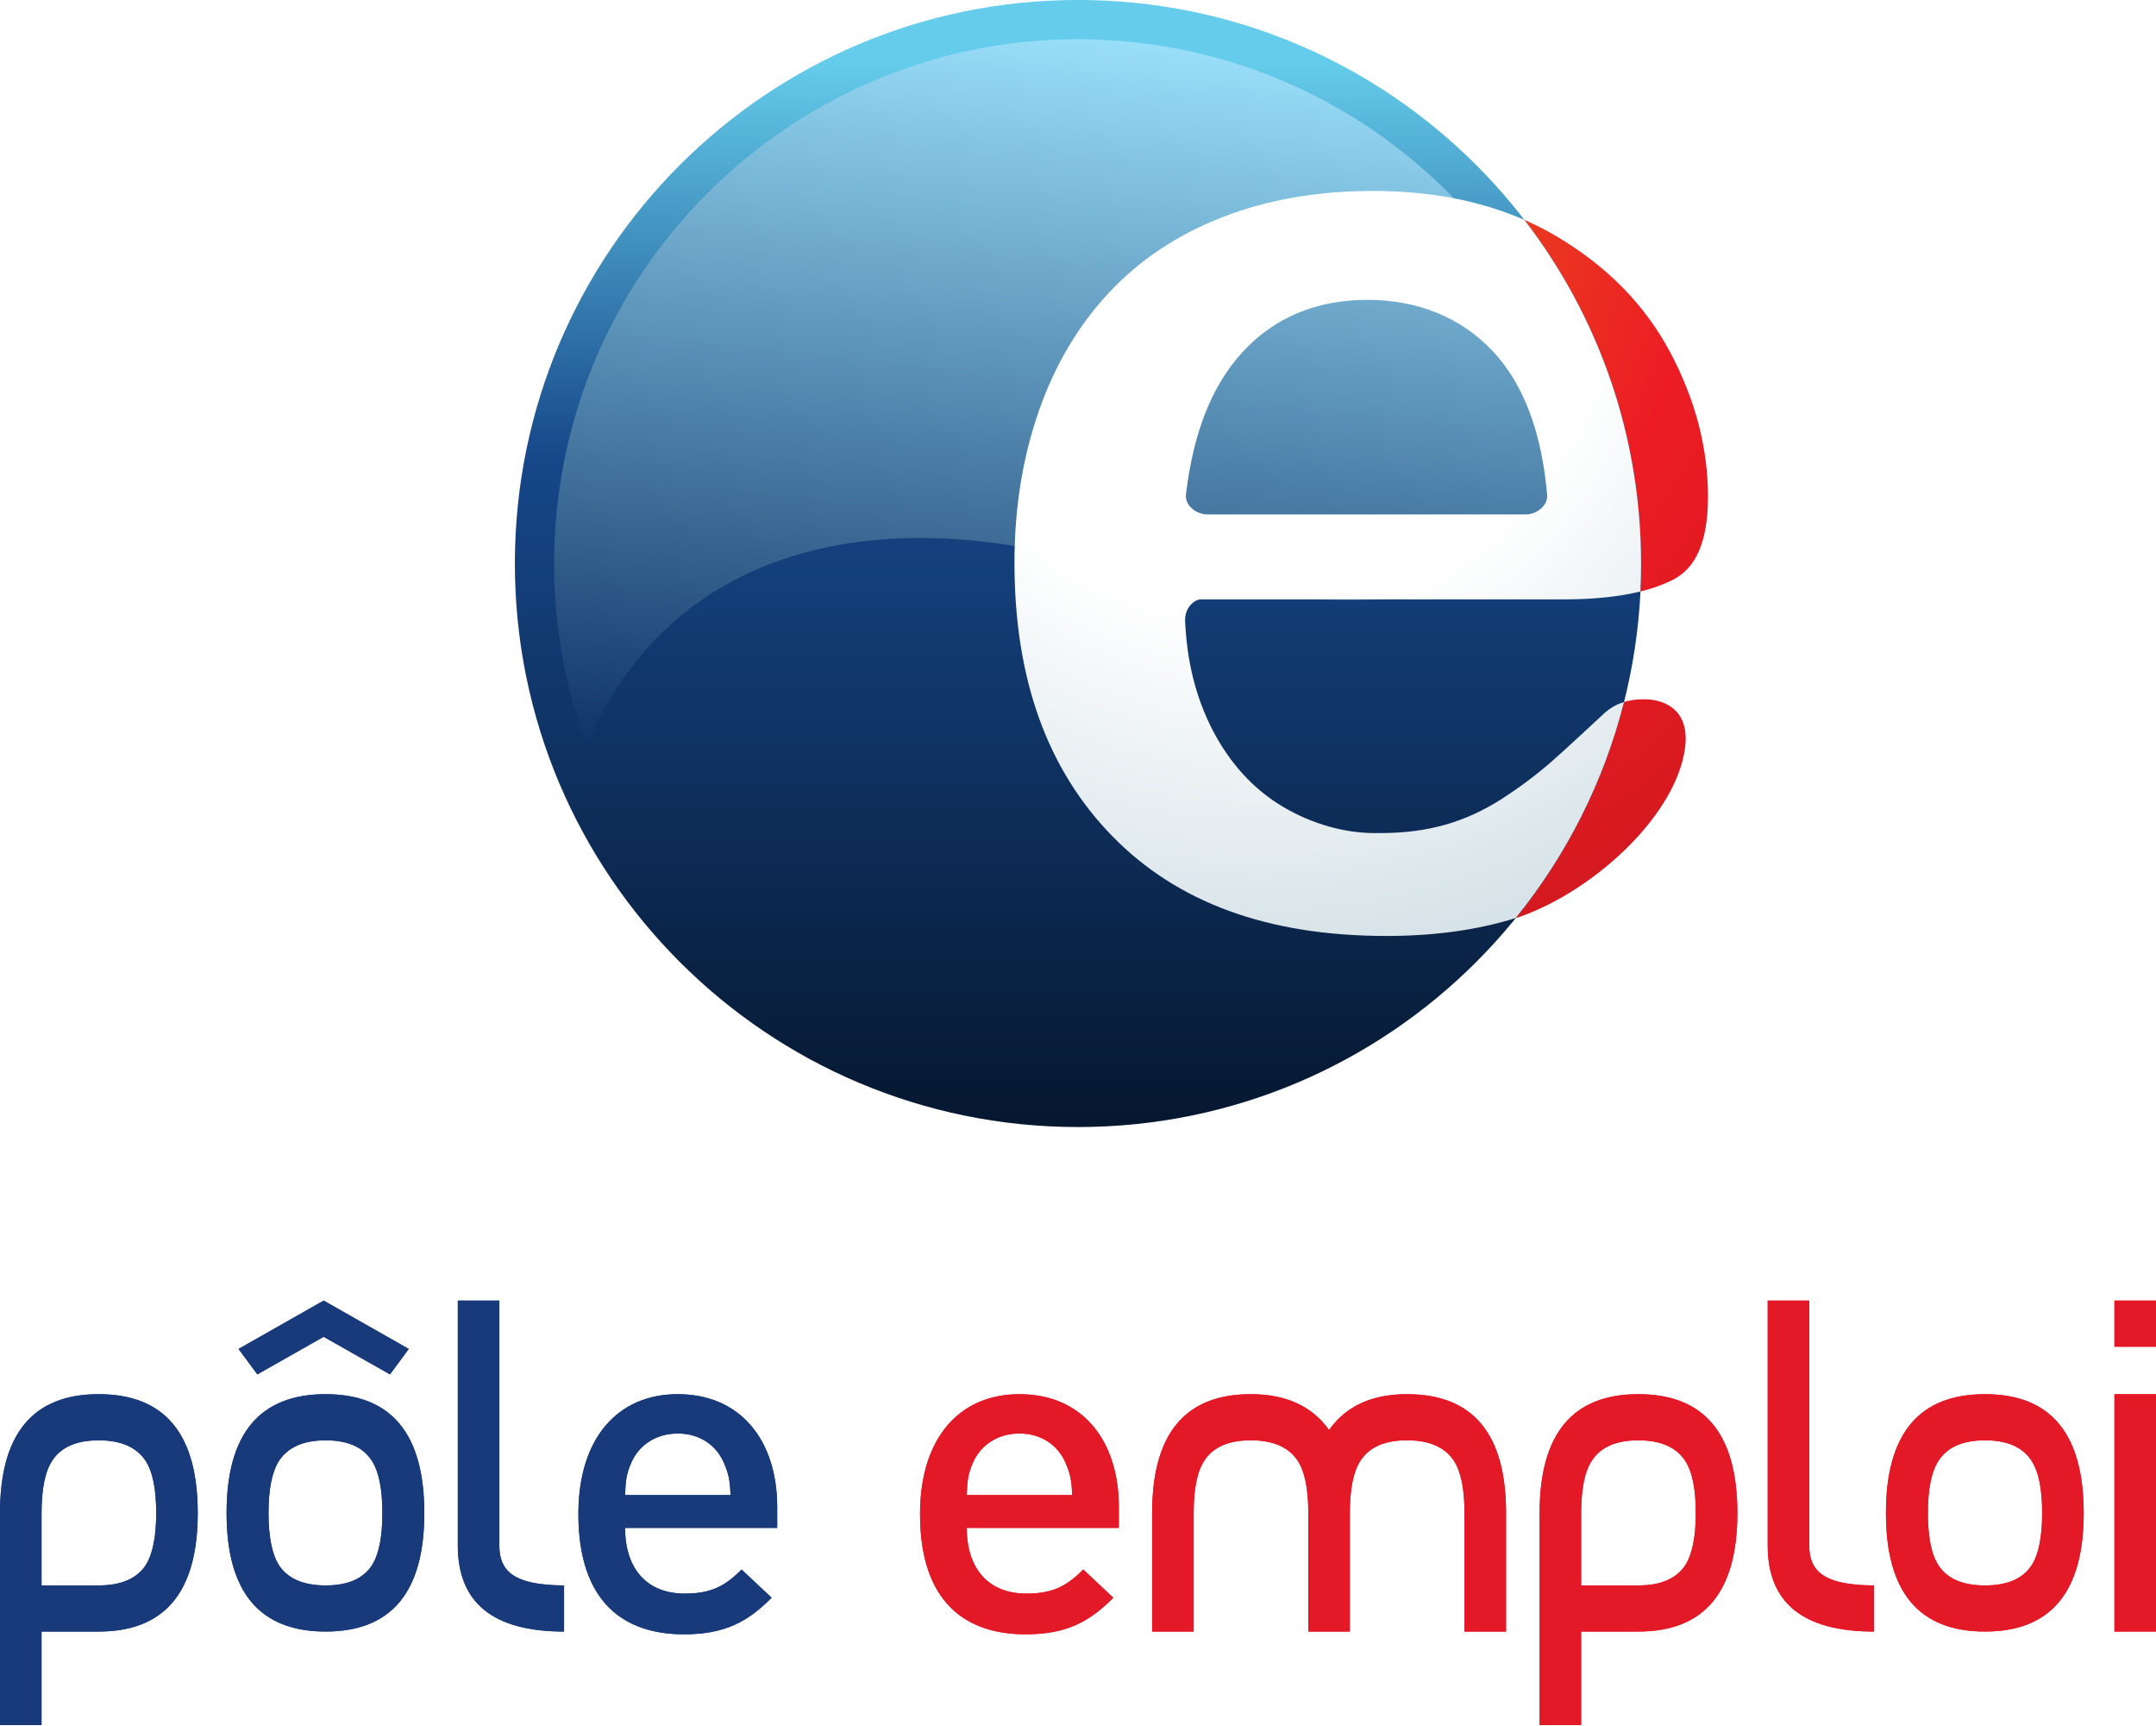
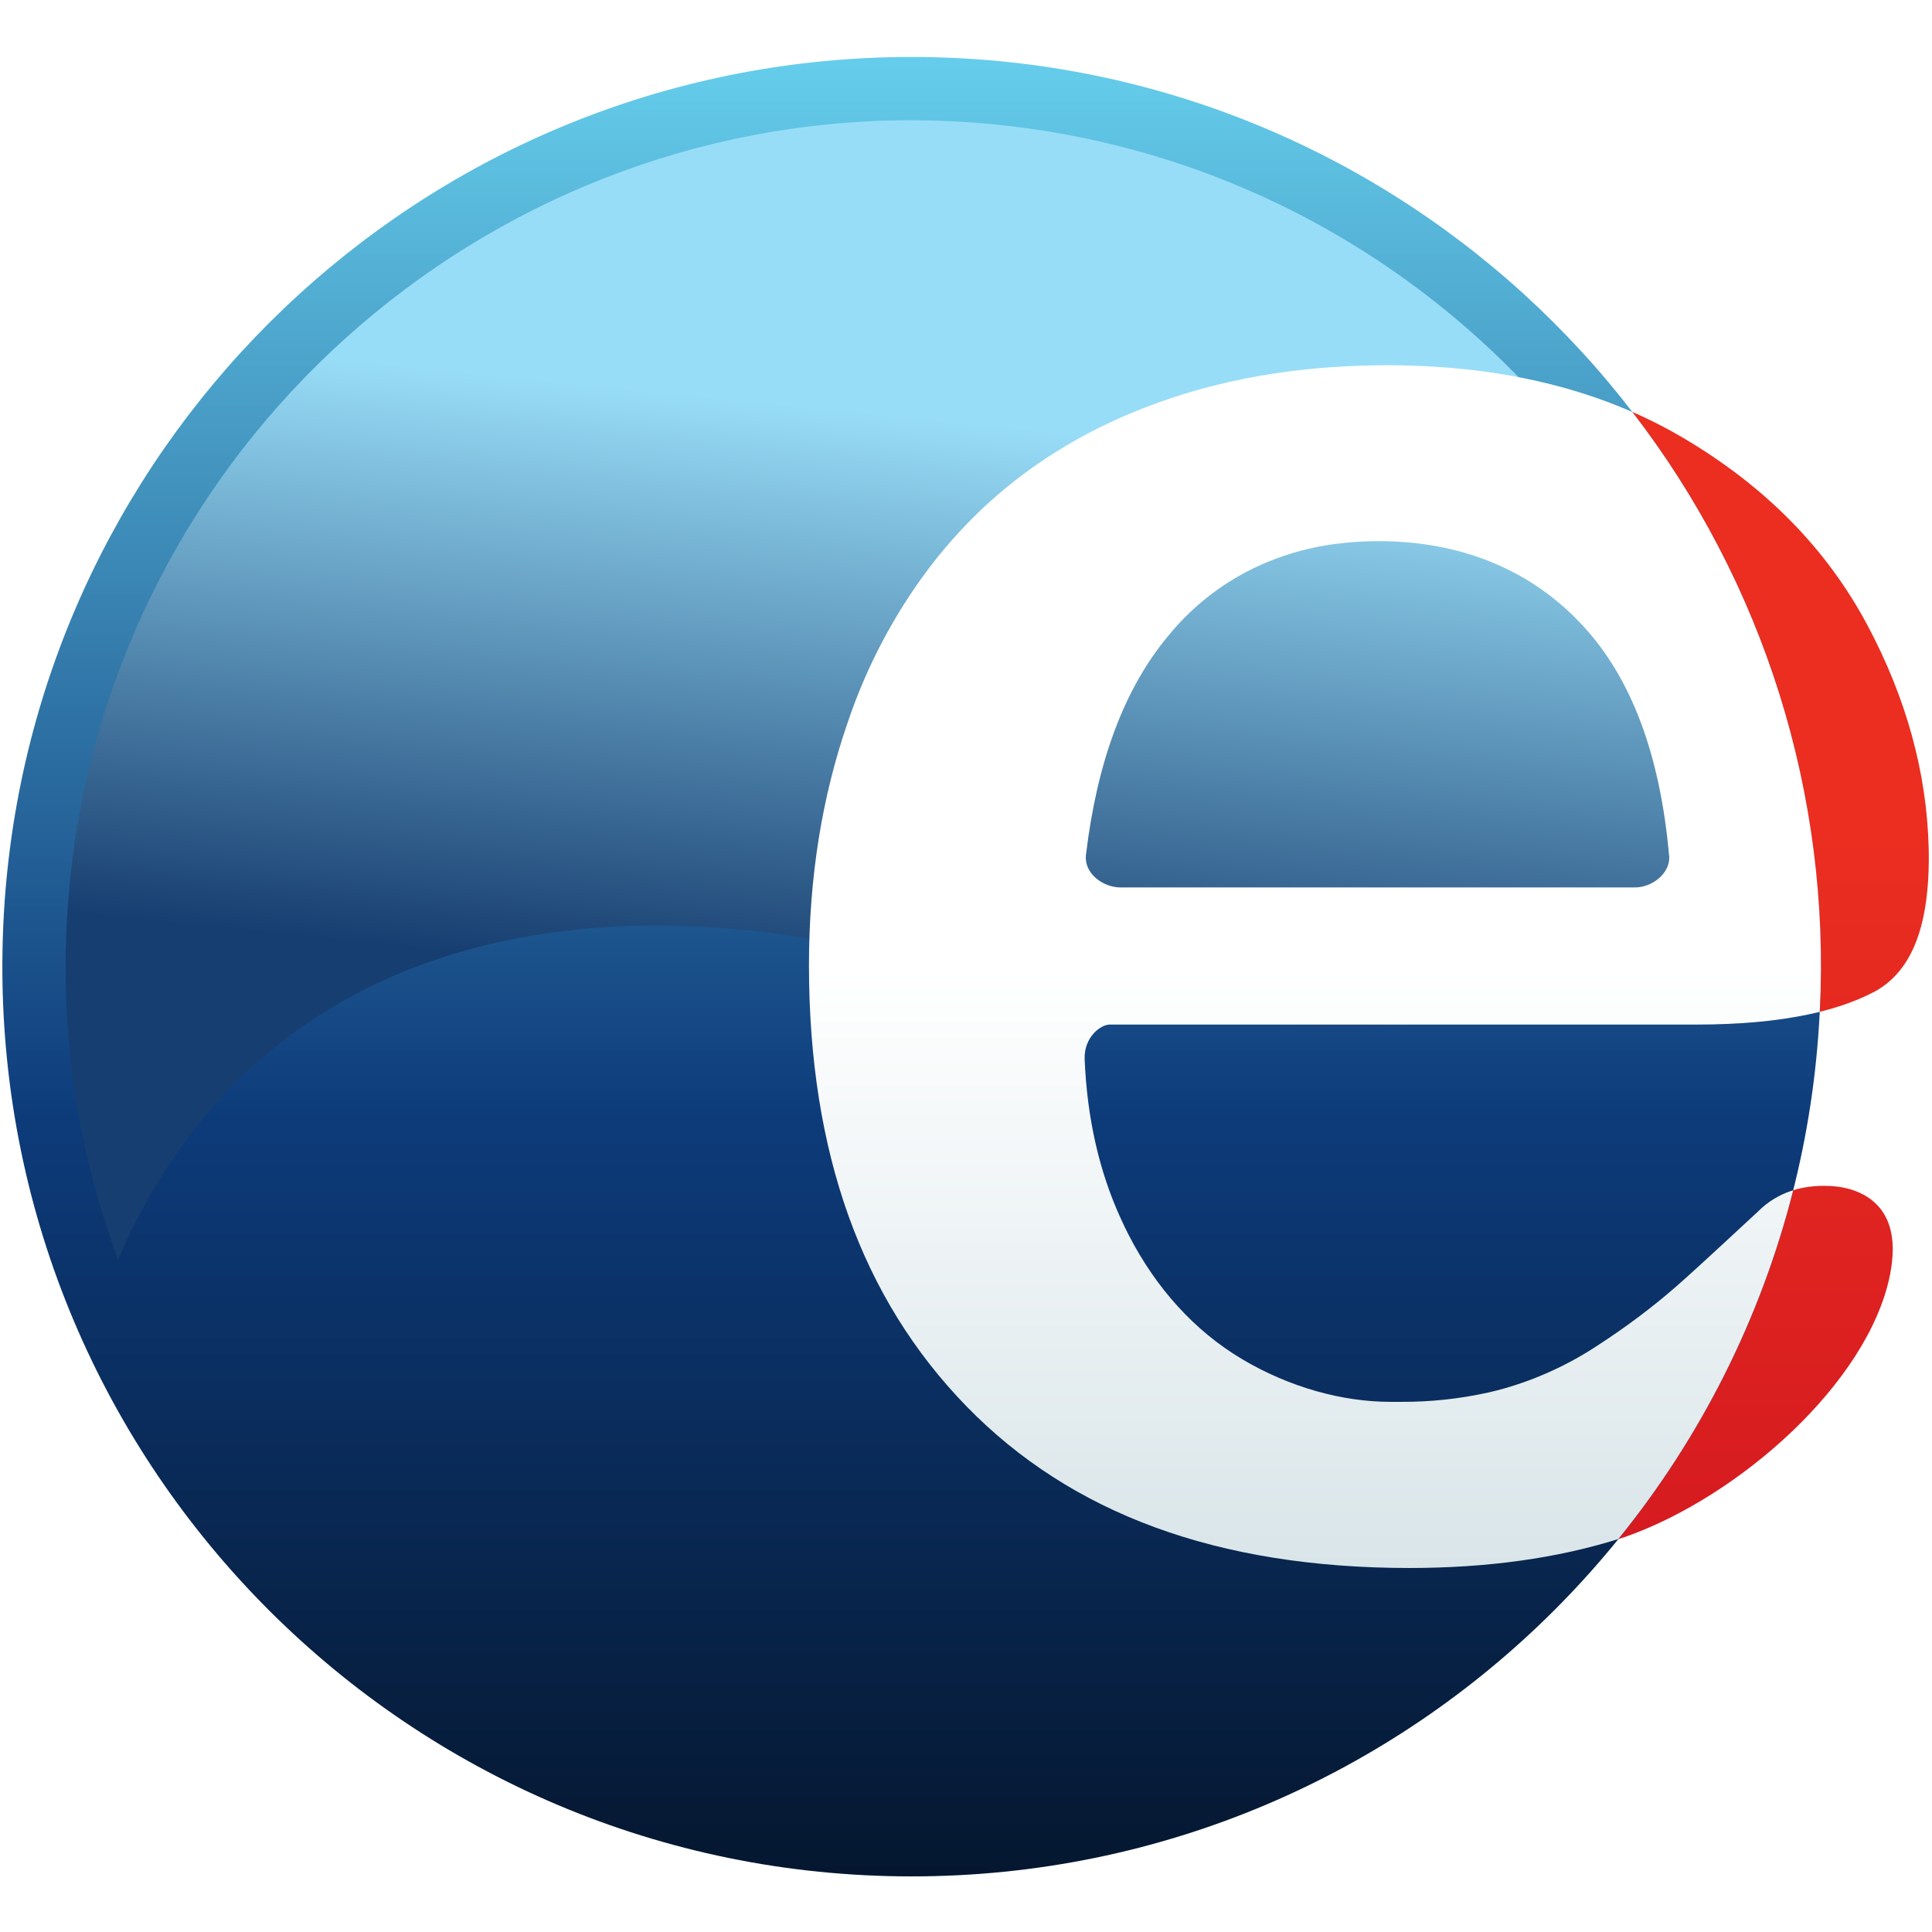
- <svg xmlns="http://www.w3.org/2000/svg" id="svg2" version="1.1" xml:space="preserve" width="600" height="480" viewBox="0 0 600 480">
-   <defs id="defs6">
-     <clipPath clipPathUnits="userSpaceOnUse" id="clipPath104">
-       <path d="m 226.504,73.185 c -1.596,-0.624 -2.925,-1.514 -4.007,-2.674 l 0,0 c -1.084,-1.163 -1.912,-2.557 -2.48,-4.195 l 0,0 c -0.571,-1.64 -0.858,-3.422 -0.858,-5.354 l 0,0 c 0.003,-4.111 1.159,-7.303 3.454,-9.663 l 0,0 c 2.293,-2.352 5.494,-3.541 9.705,-3.544 l 0,0 c 1.795,-0.001 3.377,0.231 4.746,0.682 l 0,0 c 2.504,0.882 5.322,3.379 5.802,5.734 l 0,0 c 0.313,1.54 -0.63,1.874 -1.139,1.944 l 0,0 c -0.098,0.01 -0.198,0.017 -0.304,0.017 l 0,0 c -0.58,0 -1.04,-0.187 -1.333,-0.454 l 0,0 c -0.352,-0.323 -1.376,-1.284 -1.903,-1.745 l 0,0 c -0.536,-0.468 -1.12,-0.906 -1.753,-1.315 l 0,0 c -0.648,-0.418 -1.323,-0.728 -2.02,-0.926 l 0,0 c -0.699,-0.199 -1.464,-0.295 -2.291,-0.295 l 0,0 c -1.251,-10e-4 -2.414,0.312 -3.457,0.934 l 0,0 c -1.053,0.624 -1.895,1.558 -2.514,2.768 l 0,0 c -0.578,1.12 -0.888,2.398 -0.947,3.813 l 0,0 c -0.016,0.473 0.344,0.755 0.762,0.755 l 0,0 12.648,0 c 1.706,-0.001 2.999,0.248 3.875,0.701 l 0,0 c 0.779,0.403 1.222,1.295 1.229,2.914 l 0,0 c 0,1.74 -0.444,3.446 -1.345,5.139 l 0,0 c -0.894,1.675 -2.231,3.039 -4.041,4.107 l 0,0 c -1.795,1.058 -3.953,1.593 -6.503,1.594 l 0,0 c -1.96,0 -3.732,-0.315 -5.326,-0.937 m 9.599,-4.743 c 1.104,-1.174 1.725,-2.884 1.921,-5.08 l 0,0 c 0.027,-0.367 -0.36,-0.688 -0.755,-0.688 l 0,0 -11.279,0 c -0.41,0.003 -0.819,0.333 -0.755,0.737 l 0,0 c 0.26,2.145 0.911,3.83 2.001,5.004 l 0,0 c 1.133,1.226 2.626,1.85 4.375,1.846 l 0,0 c 1.822,0.004 3.355,-0.606 4.492,-1.819" id="path106" />
-     </clipPath>
-     <clipPath clipPathUnits="userSpaceOnUse" id="clipPath114">
-       <path d="m 219.159,74.122 24.56,0 0,-26.368 -24.56,0 0,26.368 z" id="path116" />
-     </clipPath>
-     <radialGradient fx="0" fy="0" cx="0" cy="0" r="1" gradientUnits="userSpaceOnUse" gradientTransform="matrix(46.68173,0,0,-46.68173,227.0695,73.26169)" spreadMethod="pad" id="radialGradient118">
-       <stop style="stop-opacity:1;stop-color:#e65d1b" offset="0" id="stop120" />
-       <stop style="stop-opacity:1;stop-color:#e65d1b" offset="0.047" id="stop122" />
-       <stop style="stop-opacity:1;stop-color:#ed1c24" offset="0.35" id="stop124" />
-       <stop style="stop-opacity:1;stop-color:#a61217" offset="1" id="stop126" />
-     </radialGradient>
-     <clipPath clipPathUnits="userSpaceOnUse" id="clipPath134">
-       <path d="m 201.468,60.936 c 0,-11.015 8.927,-19.942 19.942,-19.942 l 0,0 c 11.014,0 19.942,8.927 19.942,19.942 l 0,0 c 0,11.015 -8.928,19.943 -19.942,19.943 l 0,0 c -11.015,0 -19.942,-8.928 -19.942,-19.943" id="path136" />
-     </clipPath>
-     <clipPath clipPathUnits="userSpaceOnUse" id="clipPath144">
-       <path d="m 241.352,80.878 0,-39.884 -39.885,0 0,39.884 39.885,0 z" id="path146" />
-     </clipPath>
-     <linearGradient x1="0" y1="0" x2="1" y2="0" gradientUnits="userSpaceOnUse" gradientTransform="matrix(0,-39.88399,-39.88399,0,221.4098,80.87804)" spreadMethod="pad" id="linearGradient148">
-       <stop style="stop-opacity:1;stop-color:#65cdeb" offset="0" id="stop150" />
-       <stop style="stop-opacity:1;stop-color:#65cdeb" offset="0.055" id="stop152" />
-       <stop style="stop-opacity:1;stop-color:#164789" offset="0.407" id="stop154" />
-       <stop style="stop-opacity:1;stop-color:#06172f" offset="1" id="stop156" />
+ <svg xmlns="http://www.w3.org/2000/svg" width="32" height="32" viewBox="0 0 32 32">
+   <defs>
+     <linearGradient id="a" x1="50%" x2="50%" y1="38.706%" y2="100%">
+       <stop offset="0%" stop-color="#EB2E20" />
+       <stop offset="100%" stop-color="#D51A20" />
    </linearGradient>
-     <clipPath clipPathUnits="userSpaceOnUse" id="clipPath164">
-       <path d="m 202.952,62.812 c -0.295,-2.906 0.1,-5.727 1.053,-8.297 l 0,0 c 3.53,8.194 12.409,8.387 19.208,5.992 l 0,0 c 8.173,-1.684 17.505,-1.299 16.173,4.792 l 0,0 c -1.525,7.044 -7.783,13.25 -16.101,14.095 l 0,0 c -0.635,0.065 -1.265,0.097 -1.89,0.097 l 0,0 c -9.394,0 -17.474,-7.136 -18.443,-16.679" id="path166" />
-     </clipPath>
-     <clipPath clipPathUnits="userSpaceOnUse" id="clipPath174">
-       <path d="m 243.229,79.235 -2.901,-28.549 -40.184,4.083 2.901,28.549 40.184,-4.083 z" id="path176" />
-     </clipPath>
-     <linearGradient x1="0" y1="0" x2="1" y2="0" gradientUnits="userSpaceOnUse" gradientTransform="matrix(-2.699448,-26.56453,-26.56453,2.699448,222.8627,79.43762)" spreadMethod="pad" id="linearGradient178">
-       <stop style="stop-opacity:1;stop-color:#99def9" offset="0" id="stop180" />
-       <stop style="stop-opacity:1;stop-color:#103568" offset="1" id="stop182" />
+     <linearGradient id="b" x1="50%" x2="50%" y1="0%" y2="100%">
+       <stop offset="0%" stop-color="#65CDEB" />
+       <stop offset="58.422%" stop-color="#0D3B7A" />
+       <stop offset="100%" stop-color="#051730" />
    </linearGradient>
-     <clipPath clipPathUnits="userSpaceOnUse" id="clipPath190">
-       <path d="m 226.504,73.185 c -1.596,-0.624 -2.925,-1.514 -4.007,-2.674 l 0,0 c -1.084,-1.163 -1.912,-2.557 -2.48,-4.195 l 0,0 c -0.571,-1.64 -0.858,-3.422 -0.858,-5.354 l 0,0 c 0.003,-4.111 1.159,-7.303 3.454,-9.663 l 0,0 c 2.293,-2.352 5.494,-3.541 9.705,-3.544 l 0,0 c 1.731,-0.001 3.259,0.216 4.593,0.635 l 0,0 c 1.789,2.208 3.116,4.805 3.834,7.644 l 0,0 c -0.266,-0.08 -0.488,-0.204 -0.655,-0.356 l 0,0 c -0.352,-0.323 -1.376,-1.284 -1.903,-1.745 l 0,0 c -0.536,-0.468 -1.12,-0.906 -1.753,-1.315 l 0,0 c -0.648,-0.418 -1.323,-0.728 -2.02,-0.926 l 0,0 c -0.699,-0.199 -1.464,-0.295 -2.291,-0.295 l 0,0 c -1.251,-10e-4 -2.414,0.312 -3.457,0.934 l 0,0 c -1.053,0.624 -1.895,1.558 -2.514,2.768 l 0,0 c -0.578,1.12 -0.888,2.398 -0.947,3.813 l 0,0 c -0.016,0.473 0.344,0.755 0.762,0.755 l 0,0 12.648,0 c 1.066,-0.001 1.97,0.097 2.713,0.279 l 0,0 c 0.016,0.329 0.024,0.658 0.024,0.99 l 0,0 c 0,4.579 -1.543,8.795 -4.137,12.161 l 0,0 c -1.555,0.68 -3.344,1.024 -5.385,1.025 l 0,0 c -1.96,0 -3.732,-0.315 -5.326,-0.937 m 9.599,-4.743 c 1.104,-1.174 1.725,-2.884 1.921,-5.08 l 0,0 c 0.027,-0.367 -0.36,-0.688 -0.755,-0.688 l 0,0 -11.279,0 c -0.41,0.003 -0.819,0.333 -0.755,0.737 l 0,0 c 0.26,2.145 0.911,3.83 2.001,5.004 l 0,0 c 1.133,1.226 2.626,1.85 4.375,1.846 l 0,0 c 1.822,0.004 3.355,-0.606 4.492,-1.819" id="path192" />
-     </clipPath>
-     <clipPath clipPathUnits="userSpaceOnUse" id="clipPath200">
-       <path d="m 219.159,74.122 22.193,0 0,-26.368 -22.193,0 0,26.368 z" id="path202" />
-     </clipPath>
-     <radialGradient fx="0" fy="0" cx="0" cy="0" r="1" gradientUnits="userSpaceOnUse" gradientTransform="matrix(26.77045,0,0,-26.77045,227.8125,71.23535)" spreadMethod="pad" id="radialGradient204">
-       <stop style="stop-opacity:1;stop-color:#ffffff" offset="0" id="stop206" />
-       <stop style="stop-opacity:1;stop-color:#ffffff" offset="0.253" id="stop208" />
-       <stop style="stop-opacity:1;stop-color:#ffffff" offset="0.457" id="stop210" />
-       <stop style="stop-opacity:1;stop-color:#cedde3" offset="1" id="stop212" />
-     </radialGradient>
-     <clipPath clipPathUnits="userSpaceOnUse" id="clipPath220">
-       <path d="m 183.236,19.828 76.348,0 0,61.051 -76.348,0 0,-61.051 z" id="path222" />
-     </clipPath>
+     <linearGradient id="c" x1="54.578%" x2="47.215%" y1="26.869%" y2="76.287%">
+       <stop offset="0%" stop-color="#98DDF7" />
+       <stop offset="100%" stop-color="#173E70" />
+     </linearGradient>
+     <linearGradient id="d" x1="50%" x2="50%" y1="49.971%" y2="100%">
+       <stop offset="0%" stop-color="#FFF" />
+       <stop offset="100%" stop-color="#D9E5E9" />
+     </linearGradient>
  </defs>
-   <g id="g10" transform="matrix(1.25,0,0,-1.25,0,480)">
-     <g id="g4614" transform="matrix(0.9999933,0,0,1,0.00318258,0)">
-       <g id="g4588">
-         <g id="g100" transform="matrix(6.287084,0,0,6.289974,-1152.02,-124.7208)">
-           <g id="g102" clip-path="url(#clipPath104)">
-             <g id="g108">
-               <g id="g110">
-                 <g id="g112" clip-path="url(#clipPath114)">
-                   <path d="m 226.504,73.185 c -1.596,-0.624 -2.925,-1.514 -4.007,-2.674 l 0,0 c -1.084,-1.163 -1.912,-2.557 -2.48,-4.195 l 0,0 c -0.571,-1.64 -0.858,-3.422 -0.858,-5.354 l 0,0 c 0.003,-4.111 1.159,-7.303 3.454,-9.663 l 0,0 c 2.293,-2.352 5.494,-3.541 9.705,-3.544 l 0,0 c 1.795,-0.001 3.377,0.231 4.746,0.682 l 0,0 c 2.504,0.882 5.322,3.379 5.802,5.734 l 0,0 c 0.313,1.54 -0.63,1.874 -1.139,1.944 l 0,0 c -0.098,0.01 -0.198,0.017 -0.304,0.017 l 0,0 c -0.58,0 -1.04,-0.187 -1.333,-0.454 l 0,0 c -0.352,-0.323 -1.376,-1.284 -1.903,-1.745 l 0,0 c -0.536,-0.468 -1.12,-0.906 -1.753,-1.315 l 0,0 c -0.648,-0.418 -1.323,-0.728 -2.02,-0.926 l 0,0 c -0.699,-0.199 -1.464,-0.295 -2.291,-0.295 l 0,0 c -1.251,-10e-4 -2.414,0.312 -3.457,0.934 l 0,0 c -1.053,0.624 -1.895,1.558 -2.514,2.768 l 0,0 c -0.578,1.12 -0.888,2.398 -0.947,3.813 l 0,0 c -0.016,0.473 0.344,0.755 0.762,0.755 l 0,0 12.648,0 c 1.706,-0.001 2.999,0.248 3.875,0.701 l 0,0 c 0.779,0.403 1.222,1.295 1.229,2.914 l 0,0 c 0,1.74 -0.444,3.446 -1.345,5.139 l 0,0 c -0.894,1.675 -2.231,3.039 -4.041,4.107 l 0,0 c -1.795,1.058 -3.953,1.593 -6.503,1.594 l 0,0 c -1.96,0 -3.732,-0.315 -5.326,-0.937 m 9.599,-4.743 c 1.104,-1.174 1.725,-2.884 1.921,-5.08 l 0,0 c 0.027,-0.367 -0.36,-0.688 -0.755,-0.688 l 0,0 -11.279,0 c -0.41,0.003 -0.819,0.333 -0.755,0.737 l 0,0 c 0.26,2.145 0.911,3.83 2.001,5.004 l 0,0 c 1.133,1.226 2.626,1.85 4.375,1.846 l 0,0 c 1.822,0.004 3.355,-0.606 4.492,-1.819" style="fill:url(#radialGradient118);stroke:none" id="path128" />
-                 </g>
-               </g>
-             </g>
-           </g>
-         </g>
-         <g id="g130" transform="matrix(6.287084,0,0,6.289974,-1152.02,-124.7208)">
-           <g id="g132" clip-path="url(#clipPath134)">
-             <g id="g138">
-               <g id="g140">
-                 <g id="g142" clip-path="url(#clipPath144)">
-                   <path d="m 201.468,60.936 c 0,-11.015 8.927,-19.942 19.942,-19.942 l 0,0 c 11.014,0 19.942,8.927 19.942,19.942 l 0,0 c 0,11.015 -8.928,19.943 -19.942,19.943 l 0,0 c -11.015,0 -19.942,-8.928 -19.942,-19.943" style="fill:url(#linearGradient148);stroke:none" id="path158" />
-                 </g>
-               </g>
-             </g>
-           </g>
-         </g>
-         <g id="g160" transform="matrix(6.287084,0,0,6.289974,-1152.02,-124.7208)">
-           <g id="g162" clip-path="url(#clipPath164)">
-             <g id="g168">
-               <g id="g170">
-                 <g id="g172" clip-path="url(#clipPath174)">
-                   <path d="m 202.952,62.812 c -0.295,-2.906 0.1,-5.727 1.053,-8.297 l 0,0 c 3.53,8.194 12.409,8.387 19.208,5.992 l 0,0 c 8.173,-1.684 17.505,-1.299 16.173,4.792 l 0,0 c -1.525,7.044 -7.783,13.25 -16.101,14.095 l 0,0 c -0.635,0.065 -1.265,0.097 -1.89,0.097 l 0,0 c -9.394,0 -17.474,-7.136 -18.443,-16.679" style="fill:url(#linearGradient178);stroke:none" id="path184" />
-                 </g>
-               </g>
-             </g>
-           </g>
-         </g>
-         <g id="g186" transform="matrix(6.287084,0,0,6.289974,-1152.02,-124.7208)">
-           <g id="g188" clip-path="url(#clipPath190)">
-             <g id="g194">
-               <g id="g196">
-                 <g id="g198" clip-path="url(#clipPath200)">
-                   <path d="m 222.496,70.51 c -1.083,-1.161 -1.911,-2.555 -2.481,-4.194 -0.57,-1.639 -0.857,-3.421 -0.857,-5.353 l 0,0 c 0.003,-4.111 1.159,-7.303 3.454,-9.663 l 0,0 c 2.293,-2.352 5.494,-3.541 9.705,-3.544 l 0,0 c 1.731,-0.001 3.259,0.216 4.593,0.635 l 0,0 c 1.789,2.208 3.116,4.805 3.834,7.644 l 0,0 c -0.266,-0.08 -0.488,-0.204 -0.748,-0.442 -0.26,-0.237 -1.284,-1.198 -1.815,-1.663 -0.531,-0.465 -1.115,-0.902 -1.756,-1.316 -0.64,-0.413 -1.315,-0.724 -2.014,-0.922 -0.698,-0.199 -1.463,-0.294 -2.502,-0.295 -1.039,-5e-4 -2.202,0.312 -3.25,0.935 -1.048,0.623 -1.89,1.557 -2.489,2.722 -0.599,1.165 -0.908,2.443 -0.968,3.858 l 0,0 c -0.016,0.473 0.344,0.755 0.553,0.755 l 12.857,0 c 1.066,-0.001 1.97,0.097 2.713,0.279 l 0,0 c 0.016,0.329 0.024,0.658 0.024,0.99 l 0,0 c 0,4.579 -1.543,8.795 -4.137,12.161 l 0,0 c -1.555,0.68 -3.344,1.024 -5.345,1.024 -2.001,5e-4 -3.772,-0.315 -5.367,-0.936 -1.596,-0.624 -2.925,-1.514 -4.008,-2.675 z m 15.528,-7.147 0,0 c 0.027,-0.367 -0.36,-0.688 -0.755,-0.688 l 0,0 -11.279,0 c -0.41,0.003 -0.819,0.333 -0.755,0.737 l 0,0 c 0.26,2.145 0.911,3.83 2.022,5.03 1.111,1.2 2.604,1.824 4.39,1.824 1.786,0 3.318,-0.61 4.455,-1.823 1.104,-1.174 1.725,-2.884 1.921,-5.08 z" style="fill:url(#radialGradient204);stroke:none" id="path214" />
-                 </g>
-               </g>
-             </g>
-           </g>
-         </g>
-       </g>
-       <g id="g4564">
-         <g id="g4540">
-           <path d="m 34.771,47.2 c 0,5.397 -0.798,9.297 -2.402,11.699 -2.018,3 -5.482,4.497 -10.405,4.497 -4.923,0 -8.362,-1.497 -10.317,-4.497 C 10.044,56.497 9.245,52.597 9.245,47.2 l 0,-16.102 12.719,0 c 4.923,0 8.387,1.466 10.405,4.403 1.603,2.466 2.402,6.365 2.402,11.699 m 9.248,0 c 0,-17.58 -7.35,-26.368 -22.055,-26.368 l -12.719,0 0,-20.832 -9.248,0 0,47.187 c 0,17.65 7.318,26.481 21.967,26.481 14.705,0 22.055,-8.825 22.055,-26.468" style="fill:#18397a;fill-opacity:1;fill-rule:nonzero;stroke:none" id="path226" />
-           <path d="m 85.128,47.2 c 0,5.397 -0.792,9.297 -2.383,11.699 -1.943,3 -5.363,4.497 -10.248,4.497 -4.885,0 -8.33,-1.497 -10.336,-4.497 -1.584,-2.403 -2.383,-6.303 -2.383,-11.699 0,-5.334 0.798,-9.234 2.383,-11.699 2.006,-2.937 5.451,-4.403 10.336,-4.403 4.885,0 8.305,1.466 10.248,4.403 1.591,2.396 2.383,6.296 2.383,11.699 m 5.872,36.538 -4.181,-5.667 -14.762,8.372 -14.768,-8.372 -4.181,5.667 18.949,10.762 18.943,-10.762 z m 3.464,-36.538 c 0,-17.58 -7.324,-26.368 -21.967,-26.368 -14.705,0 -22.055,8.787 -22.055,26.368 0,17.643 7.35,26.468 22.055,26.468 14.643,0 21.967,-8.825 21.967,-26.468" style="fill:#18397a;fill-opacity:1;fill-rule:nonzero;stroke:none" id="path230" />
-           <path d="m 125.58,20.831 c -15.774,0 -23.658,6.384 -23.658,19.14 l 0,54.534 9.248,0 0,-54.622 c 0,-2.724 0.83,-4.762 2.49,-6.089 2.194,-1.793 6.168,-2.692 11.92,-2.692 l 0,-10.272 z" style="fill:#18397a;fill-opacity:1;fill-rule:nonzero;stroke:none" id="path234" />
-           <path d="m 161.191,58.322 c -1.647,3.912 -5.35,6.592 -10.292,6.592 -4.942,0 -8.752,-2.68 -10.399,-6.592 -1.031,-2.365 -1.232,-3.912 -1.339,-7.108 l 23.47,0 c -0.101,3.195 -0.409,4.743 -1.44,7.108 M 139.161,43.905 c 0,-8.957 4.74,-14.624 13.278,-14.624 5.872,0 8.959,1.648 12.662,5.359 l 6.689,-6.284 c -5.35,-5.359 -10.393,-8.139 -19.553,-8.139 -13.077,0 -23.47,6.9 -23.47,26.776 0,16.889 8.745,26.676 22.131,26.676 13.995,0 22.131,-10.297 22.131,-25.128 l 0,-4.636 -33.869,0 z" style="fill:#18397a;fill-opacity:1;fill-rule:nonzero;stroke:none" id="path256" />
-           <path d="m 34.771,47.2 c 0,5.397 -0.798,9.297 -2.402,11.699 -2.018,3 -5.482,4.497 -10.405,4.497 -4.923,0 -8.362,-1.497 -10.317,-4.497 C 10.044,56.497 9.245,52.597 9.245,47.2 l 0,-16.102 12.719,0 c 4.923,0 8.387,1.466 10.405,4.403 1.603,2.466 2.402,6.365 2.402,11.699 m 9.248,0 c 0,-17.58 -7.35,-26.368 -22.055,-26.368 l -12.719,0 0,-20.832 -9.248,0 0,47.187 c 0,17.65 7.318,26.481 21.967,26.481 14.705,0 22.055,-8.825 22.055,-26.468" style="fill:#18397a;fill-opacity:1;fill-rule:nonzero;stroke:none" id="path264" />
-           <path d="m 85.128,47.2 c 0,5.397 -0.792,9.297 -2.383,11.699 -1.943,3 -5.363,4.497 -10.248,4.497 -4.885,0 -8.33,-1.497 -10.336,-4.497 -1.584,-2.403 -2.383,-6.303 -2.383,-11.699 0,-5.334 0.798,-9.234 2.383,-11.699 2.006,-2.937 5.451,-4.403 10.336,-4.403 4.885,0 8.305,1.466 10.248,4.403 1.591,2.396 2.383,6.296 2.383,11.699 m 5.872,36.538 -4.181,-5.667 -14.762,8.372 -14.768,-8.372 -4.181,5.667 18.949,10.762 18.943,-10.762 z m 3.464,-36.538 c 0,-17.58 -7.324,-26.368 -21.967,-26.368 -14.705,0 -22.055,8.787 -22.055,26.368 0,17.643 7.35,26.468 22.055,26.468 14.643,0 21.967,-8.825 21.967,-26.468" style="fill:#18397a;fill-opacity:1;fill-rule:nonzero;stroke:none" id="path268" />
-           <path d="m 125.58,20.831 c -15.774,0 -23.658,6.384 -23.658,19.14 l 0,54.534 9.248,0 0,-54.622 c 0,-2.724 0.83,-4.762 2.49,-6.089 2.194,-1.793 6.168,-2.692 11.92,-2.692 l 0,-10.272 z" style="fill:#18397a;fill-opacity:1;fill-rule:nonzero;stroke:none" id="path272" />
-           <path d="m 161.191,58.322 c -1.647,3.912 -5.35,6.592 -10.292,6.592 -4.942,0 -8.752,-2.68 -10.399,-6.592 -1.031,-2.365 -1.232,-3.912 -1.339,-7.108 l 23.47,0 c -0.101,3.195 -0.409,4.743 -1.44,7.108 M 139.161,43.905 c 0,-8.957 4.74,-14.624 13.278,-14.624 5.872,0 8.959,1.648 12.662,5.359 l 6.689,-6.284 c -5.35,-5.359 -10.393,-8.139 -19.553,-8.139 -13.077,0 -23.47,6.9 -23.47,26.776 0,16.889 8.745,26.676 22.131,26.676 13.995,0 22.131,-10.297 22.131,-25.128 l 0,-4.636 -33.869,0 z" style="fill:#18397a;fill-opacity:1;fill-rule:nonzero;stroke:none" id="path294" />
-         </g>
-         <g id="g4550">
-           <path d="m 335.296,20.831 -9.248,0 0,26.418 c 0,5.384 -0.805,9.271 -2.402,11.662 -2.018,2.994 -5.482,4.491 -10.405,4.491 -4.923,0 -8.362,-1.497 -10.317,-4.491 -1.603,-2.39 -2.402,-6.277 -2.402,-11.662 l 0,-26.418 -9.248,0 0,26.418 c 0,5.384 -0.798,9.271 -2.402,11.662 -2.018,2.994 -5.482,4.491 -10.411,4.491 -4.917,0 -8.356,-1.497 -10.317,-4.491 -1.597,-2.39 -2.395,-6.277 -2.395,-11.662 l 0,-26.418 -9.248,0 0,26.368 c 0,17.65 7.318,26.468 21.961,26.468 7.834,0 13.637,-2.661 17.434,-7.976 3.741,5.315 9.519,7.976 17.346,7.976 14.699,0 22.055,-8.819 22.055,-26.468 l 0,-26.368 z" style="fill:#e31927;fill-opacity:1;fill-rule:nonzero;stroke:none" id="path238" />
-           <path d="m 377.543,47.2 c 0,5.397 -0.798,9.297 -2.402,11.699 -2.012,3 -5.482,4.497 -10.405,4.497 -4.923,0 -8.362,-1.497 -10.317,-4.497 -1.603,-2.403 -2.402,-6.303 -2.402,-11.699 l 0,-16.102 12.719,0 c 4.923,0 8.393,1.466 10.405,4.403 1.603,2.466 2.402,6.365 2.402,11.699 m 9.255,0 c 0,-17.58 -7.356,-26.368 -22.061,-26.368 l -12.719,0 0,-20.832 -9.248,0 0,47.187 c 0,17.65 7.324,26.481 21.967,26.481 14.705,0 22.061,-8.825 22.061,-26.468" style="fill:#e31927;fill-opacity:1;fill-rule:nonzero;stroke:none" id="path242" />
-           <path d="m 417.21,20.831 c -15.774,0 -23.658,6.384 -23.658,19.14 l 0,54.534 9.248,0 0,-54.622 c 0,-2.724 0.83,-4.762 2.496,-6.089 2.188,-1.793 6.161,-2.692 11.914,-2.692 l 0,-10.272 z" style="fill:#e31927;fill-opacity:1;fill-rule:nonzero;stroke:none" id="path246" />
-           <path d="m 454.654,47.2 c 0,5.397 -0.798,9.297 -2.402,11.699 -1.955,3 -5.394,4.497 -10.317,4.497 -4.923,0 -8.362,-1.497 -10.317,-4.497 -1.603,-2.403 -2.402,-6.303 -2.402,-11.699 0,-5.403 0.798,-9.303 2.402,-11.699 1.955,-2.937 5.394,-4.403 10.317,-4.403 4.923,0 8.362,1.466 10.317,4.403 1.603,2.396 2.402,6.296 2.402,11.699 m 9.248,0 c 0,-17.58 -7.324,-26.368 -21.967,-26.368 -14.705,0 -22.061,8.787 -22.061,26.368 0,17.643 7.356,26.468 22.061,26.468 14.643,0 21.967,-8.825 21.967,-26.468" style="fill:#e31927;fill-opacity:1;fill-rule:nonzero;stroke:none" id="path250" />
-           <path id="path252" style="fill:#e31927;fill-opacity:1;fill-rule:nonzero;stroke:none" d="m 470.752,73.665 9.248,0 0,-52.836 -9.248,0 0,52.836 z m 9.248,10.567 -9.248,0 0,10.272 9.248,0 0,-10.272 z" />
-           <path d="m 237.254,58.322 c -1.647,3.912 -5.35,6.592 -10.292,6.592 -4.942,0 -8.752,-2.68 -10.399,-6.592 -1.031,-2.365 -1.232,-3.912 -1.339,-7.108 l 23.47,0 c -0.101,3.195 -0.409,4.743 -1.44,7.108 M 215.224,43.905 c 0,-8.957 4.734,-14.624 13.278,-14.624 5.872,0 8.959,1.648 12.662,5.359 l 6.696,-6.284 c -5.357,-5.359 -10.399,-8.139 -19.559,-8.139 -13.077,0 -23.47,6.9 -23.47,26.776 0,16.889 8.745,26.676 22.131,26.676 13.995,0 22.131,-10.297 22.131,-25.128 l 0,-4.636 -33.869,0 z" style="fill:#e31927;fill-opacity:1;fill-rule:nonzero;stroke:none" id="path260" />
-           <path d="m 335.296,20.831 -9.248,0 0,26.418 c 0,5.384 -0.805,9.271 -2.402,11.662 -2.018,2.994 -5.482,4.491 -10.405,4.491 -4.923,0 -8.362,-1.497 -10.317,-4.491 -1.603,-2.39 -2.402,-6.277 -2.402,-11.662 l 0,-26.418 -9.248,0 0,26.418 c 0,5.384 -0.798,9.271 -2.402,11.662 -2.018,2.994 -5.482,4.491 -10.411,4.491 -4.917,0 -8.356,-1.497 -10.317,-4.491 -1.597,-2.39 -2.395,-6.277 -2.395,-11.662 l 0,-26.418 -9.248,0 0,26.368 c 0,17.65 7.318,26.468 21.961,26.468 7.834,0 13.637,-2.661 17.434,-7.976 3.741,5.315 9.519,7.976 17.346,7.976 14.699,0 22.055,-8.819 22.055,-26.468 l 0,-26.368 z" style="fill:#e31927;fill-opacity:1;fill-rule:nonzero;stroke:none" id="path276" />
-           <path d="m 377.543,47.2 c 0,5.397 -0.798,9.297 -2.402,11.699 -2.012,3 -5.482,4.497 -10.405,4.497 -4.923,0 -8.362,-1.497 -10.317,-4.497 -1.603,-2.403 -2.402,-6.303 -2.402,-11.699 l 0,-16.102 12.719,0 c 4.923,0 8.393,1.466 10.405,4.403 1.603,2.466 2.402,6.365 2.402,11.699 m 9.255,0 c 0,-17.58 -7.356,-26.368 -22.061,-26.368 l -12.719,0 0,-20.832 -9.248,0 0,47.187 c 0,17.65 7.324,26.481 21.967,26.481 14.705,0 22.061,-8.825 22.061,-26.468" style="fill:#e31927;fill-opacity:1;fill-rule:nonzero;stroke:none" id="path280" />
-           <path d="m 417.21,20.831 c -15.774,0 -23.658,6.384 -23.658,19.14 l 0,54.534 9.248,0 0,-54.622 c 0,-2.724 0.83,-4.762 2.496,-6.089 2.188,-1.793 6.161,-2.692 11.914,-2.692 l 0,-10.272 z" style="fill:#e31927;fill-opacity:1;fill-rule:nonzero;stroke:none" id="path284" />
-           <path d="m 454.654,47.2 c 0,5.397 -0.798,9.297 -2.402,11.699 -1.955,3 -5.394,4.497 -10.317,4.497 -4.923,0 -8.362,-1.497 -10.317,-4.497 -1.603,-2.403 -2.402,-6.303 -2.402,-11.699 0,-5.403 0.798,-9.303 2.402,-11.699 1.955,-2.937 5.394,-4.403 10.317,-4.403 4.923,0 8.362,1.466 10.317,4.403 1.603,2.396 2.402,6.296 2.402,11.699 m 9.248,0 c 0,-17.58 -7.324,-26.368 -21.967,-26.368 -14.705,0 -22.061,8.787 -22.061,26.368 0,17.643 7.356,26.468 22.061,26.468 14.643,0 21.967,-8.825 21.967,-26.468" style="fill:#e31927;fill-opacity:1;fill-rule:nonzero;stroke:none" id="path288" />
-           <path id="path290" style="fill:#e31927;fill-opacity:1;fill-rule:nonzero;stroke:none" d="m 470.752,73.665 9.248,0 0,-52.836 -9.248,0 0,52.836 z m 9.248,10.567 -9.248,0 0,10.272 9.248,0 0,-10.272 z" />
-           <path d="m 237.254,58.322 c -1.647,3.912 -5.35,6.592 -10.292,6.592 -4.942,0 -8.752,-2.68 -10.399,-6.592 -1.031,-2.365 -1.232,-3.912 -1.339,-7.108 l 23.47,0 c -0.101,3.195 -0.409,4.743 -1.44,7.108 M 215.224,43.905 c 0,-8.957 4.734,-14.624 13.278,-14.624 5.872,0 8.959,1.648 12.662,5.359 l 6.696,-6.284 c -5.357,-5.359 -10.399,-8.139 -19.559,-8.139 -13.077,0 -23.47,6.9 -23.47,26.776 0,16.889 8.745,26.676 22.131,26.676 13.995,0 22.131,-10.297 22.131,-25.128 l 0,-4.636 -33.869,0 z" style="fill:#e31927;fill-opacity:1;fill-rule:nonzero;stroke:none" id="path298" />
-         </g>
-       </g>
-     </g>
+   <g fill="none" fill-rule="evenodd">
+     <path fill="url(#a)" d="M18.946 6.757c-1.205.471-2.209 1.144-3.026 2.02-.819.879-1.444 1.932-1.873 3.17-.431 1.239-.648 2.585-.648 4.045.002 3.106.875 5.518 2.608 7.3 1.732 1.778 4.15 2.676 7.33 2.679 1.355 0 2.55-.175 3.584-.516 1.89-.666 4.02-2.553 4.382-4.332.032-.159.046-.301.047-.428 0-.8-.576-.995-.908-1.04a2.225 2.225 0 0 0-.23-.014c-.437 0-.785.142-1.006.343-.266.245-1.039.97-1.437 1.319-.405.354-.846.684-1.324.993-.49.316-.999.55-1.525.7a6.304 6.304 0 0 1-1.73.223 5.012 5.012 0 0 1-2.611-.706c-.796-.471-1.431-1.177-1.899-2.091-.436-.846-.67-1.812-.715-2.881a.72.72 0 0 1 0-.025c0-.342.267-.546.575-.546h9.552c1.289.001 2.265-.187 2.927-.53l.01-.005.003-.001.002-.001.005-.003a.891.891 0 0 0 .014-.007.044.044 0 0 1 .003-.002l.004-.002.003-.002a.079.079 0 0 0 .007-.004l.003-.002.003-.002.004-.002.004-.002.002-.001.005-.003.002-.001.005-.003.001-.001.004-.003.003-.001.004-.003.003-.001.004-.003.002-.001a.103.103 0 0 0 .004-.003l.003-.001.004-.003.002-.002.004-.002.003-.002.004-.002.002-.002.004-.003.002-.001.005-.003.002-.001.005-.004h.001a.166.166 0 0 1 .005-.004h.001l.005-.004.002-.001.005-.004h.001l.005-.004.001-.001.005-.003.002-.002.004-.003.002-.001.004-.003.002-.002c.002 0 .003-.002.005-.003l.001-.001.005-.004h.001a.161.161 0 0 1 .005-.004l.002-.001.004-.004.002-.001.004-.004h.002l.005-.005.006-.005.005-.004.002-.001.005-.004v-.001l.006-.004v-.001a.108.108 0 0 0 .006-.004l.005-.005.002-.001.004-.004h.001l.005-.005h.001l.005-.005.001-.001.005-.004v-.001a.26.26 0 0 0 .006-.005l.006-.005.006-.005.017-.016c.387-.366.602-.989.609-1.96v-.052-.014-.001-.015-.001-.013-.004-.011-.005l-.001-.01v-.006-.01-.007-.007-.01-.005l-.001-.012v-.003-.013-.002-.015c-.033-1.246-.368-2.468-1.014-3.683-.675-1.265-1.685-2.296-3.052-3.103-1.355-.799-2.985-1.203-4.91-1.204-1.481 0-2.82.238-4.023.708m7.25 3.584c.833.887 1.302 2.179 1.45 3.838v.029c0 .265-.282.49-.57.49h-8.518c-.288-.002-.575-.217-.575-.493 0-.02.001-.042.005-.063.196-1.62.688-2.894 1.51-3.781.856-.926 1.984-1.398 3.305-1.395 1.376-.003 2.534.458 3.392 1.375" />
+     <path fill="url(#b)" d="M14.945.944h-.024a.58.58 0 0 1-.023.001h-.057l-.014.001h-.011a.47.47 0 0 1-.012 0h-.023l-.02.001h-.003l-.022.001h-.002C6.964 1.133.652 7.203.081 14.876l-.002.024-.002.024-.001.023v.001l-.002.023v.001l-.001.023v.001l-.002.023v.001l-.002.023v.001l-.001.022v.003l-.001.02v.004l-.002.02a.04.04 0 0 0 0 .004l-.001.022v.001l-.002.022v.023l-.001.004-.001.019v.005l-.001.02v.004l-.002.019v.025l-.001.004v.019l-.001.006-.001.018v.006l-.001.017v.007l-.001.017v.023l-.001.008v.017l-.001.007v.017l-.001.007v.018l-.001.006V15.503l-.001.016v.008l-.001.015v.025l-.001.008v.025l-.001.014v.034l-.001.013v.035l-.001.014v.035l-.001.014a.665.665 0 0 0 0 .024v.035l-.001.015V15.905l-.001.01v.097c0 8.322 6.742 15.067 15.06 15.067 8.318 0 15.06-6.745 15.06-15.067v-.049-.01-.014-.01-.015-.008-.016-.013-.01-.014-.011-.011l-.001-.014v-.01-.014-.01-.014-.012l-.001-.012v-.013-.011-.013-.012l-.001-.01v-.014-.009l-.001-.015v-.008-.016-.009l-.001-.016v-.007-.017l-.001-.007v-.017-.007l-.001-.017v-.008l-.001-.016v-.01-.014l-.001-.01v-.015l-.001-.007v-.017l-.001-.007v-.017-.007l-.002-.017a.09.09 0 0 1 0-.005v-.02-.004l-.002-.02v-.005-.019l-.001-.005v-.019l-.001-.005-.001-.019v-.005l-.001-.019v-.005l-.001-.019v-.004l-.002-.02v-.004l-.001-.02v-.004l-.001-.02v-.004l-.002-.02v-.004l-.001-.02v-.003l-.002-.021v-.003l-.001-.021v-.004l-.002-.02v-.003l-.001-.021v-.003l-.002-.021v-.002l-.002-.022v-.003l-.001-.021v-.002l-.002-.022v-.002l-.004-.047c-.582-7.661-6.89-13.72-14.651-13.904h-.024-.003l-.02-.001h-.023a.41.41 0 0 1-.011 0h-.013l-.013-.001h-.033l-.02-.001h-.026-.333z" />
+     <path fill="url(#c)" d="M1.16 14.594a13.913 13.913 0 0 0 .795 6.269c2.666-6.19 9.371-6.337 14.506-4.527 5.77 1.19 12.304 1.013 12.31-2.774 0-.264-.03-.546-.097-.847-1.151-5.322-5.877-10.01-12.159-10.65-.48-.048-.955-.073-1.427-.073-7.095 0-13.197 5.392-13.929 12.602" />
+     <path fill="url(#d)" d="M18.946 6.757c-.486.19-.94.413-1.362.67a7.782 7.782 0 0 0-1.665 1.351 8.24 8.24 0 0 0-.543.646 9.05 9.05 0 0 0-1.329 2.523c-.431 1.239-.648 2.585-.648 4.045.002 3.106.875 5.518 2.608 7.3 1.732 1.778 4.15 2.676 7.33 2.679 1.307 0 2.461-.164 3.468-.48a15.026 15.026 0 0 0 2.896-5.776.337.337 0 0 1-.01.003l-.008.003h-.002a.135.135 0 0 0-.012.004h-.001a1.39 1.39 0 0 0-.532.324l-.012.012c-.319.294-.993.925-1.355 1.242-.405.354-.846.684-1.324.993a5.593 5.593 0 0 1-1.526.7c-.084.024-.17.046-.257.066a6.539 6.539 0 0 1-1.472.157h-.161c-.784 0-1.663-.236-2.454-.706-.792-.471-1.427-1.177-1.88-2.057a6.252 6.252 0 0 1-.132-.274c-.361-.788-.558-1.672-.598-2.641v-.004c-.01-.355.26-.567.418-.567H28.105c.706 0 1.317-.057 1.835-.165a6.07 6.07 0 0 0 .201-.045l.001-.024a15.003 15.003 0 0 0-3.107-9.913c-1.124-.491-2.409-.75-3.868-.772L23 6.049h-.004c-1.51 0-2.846.238-4.049.708m3.884 2.206c1.349 0 2.507.461 3.365 1.378.834.887 1.303 2.179 1.45 3.838l.002.014c.01.271-.278.506-.571.506h-8.518c-.299-.003-.597-.235-.574-.525 0-.011.002-.022.004-.032.183-1.515.625-2.726 1.354-3.602a4.162 4.162 0 0 1 1.814-1.295c.34-.126.701-.21 1.08-.25.194-.021.391-.032.594-.032" />
  </g>
</svg>
